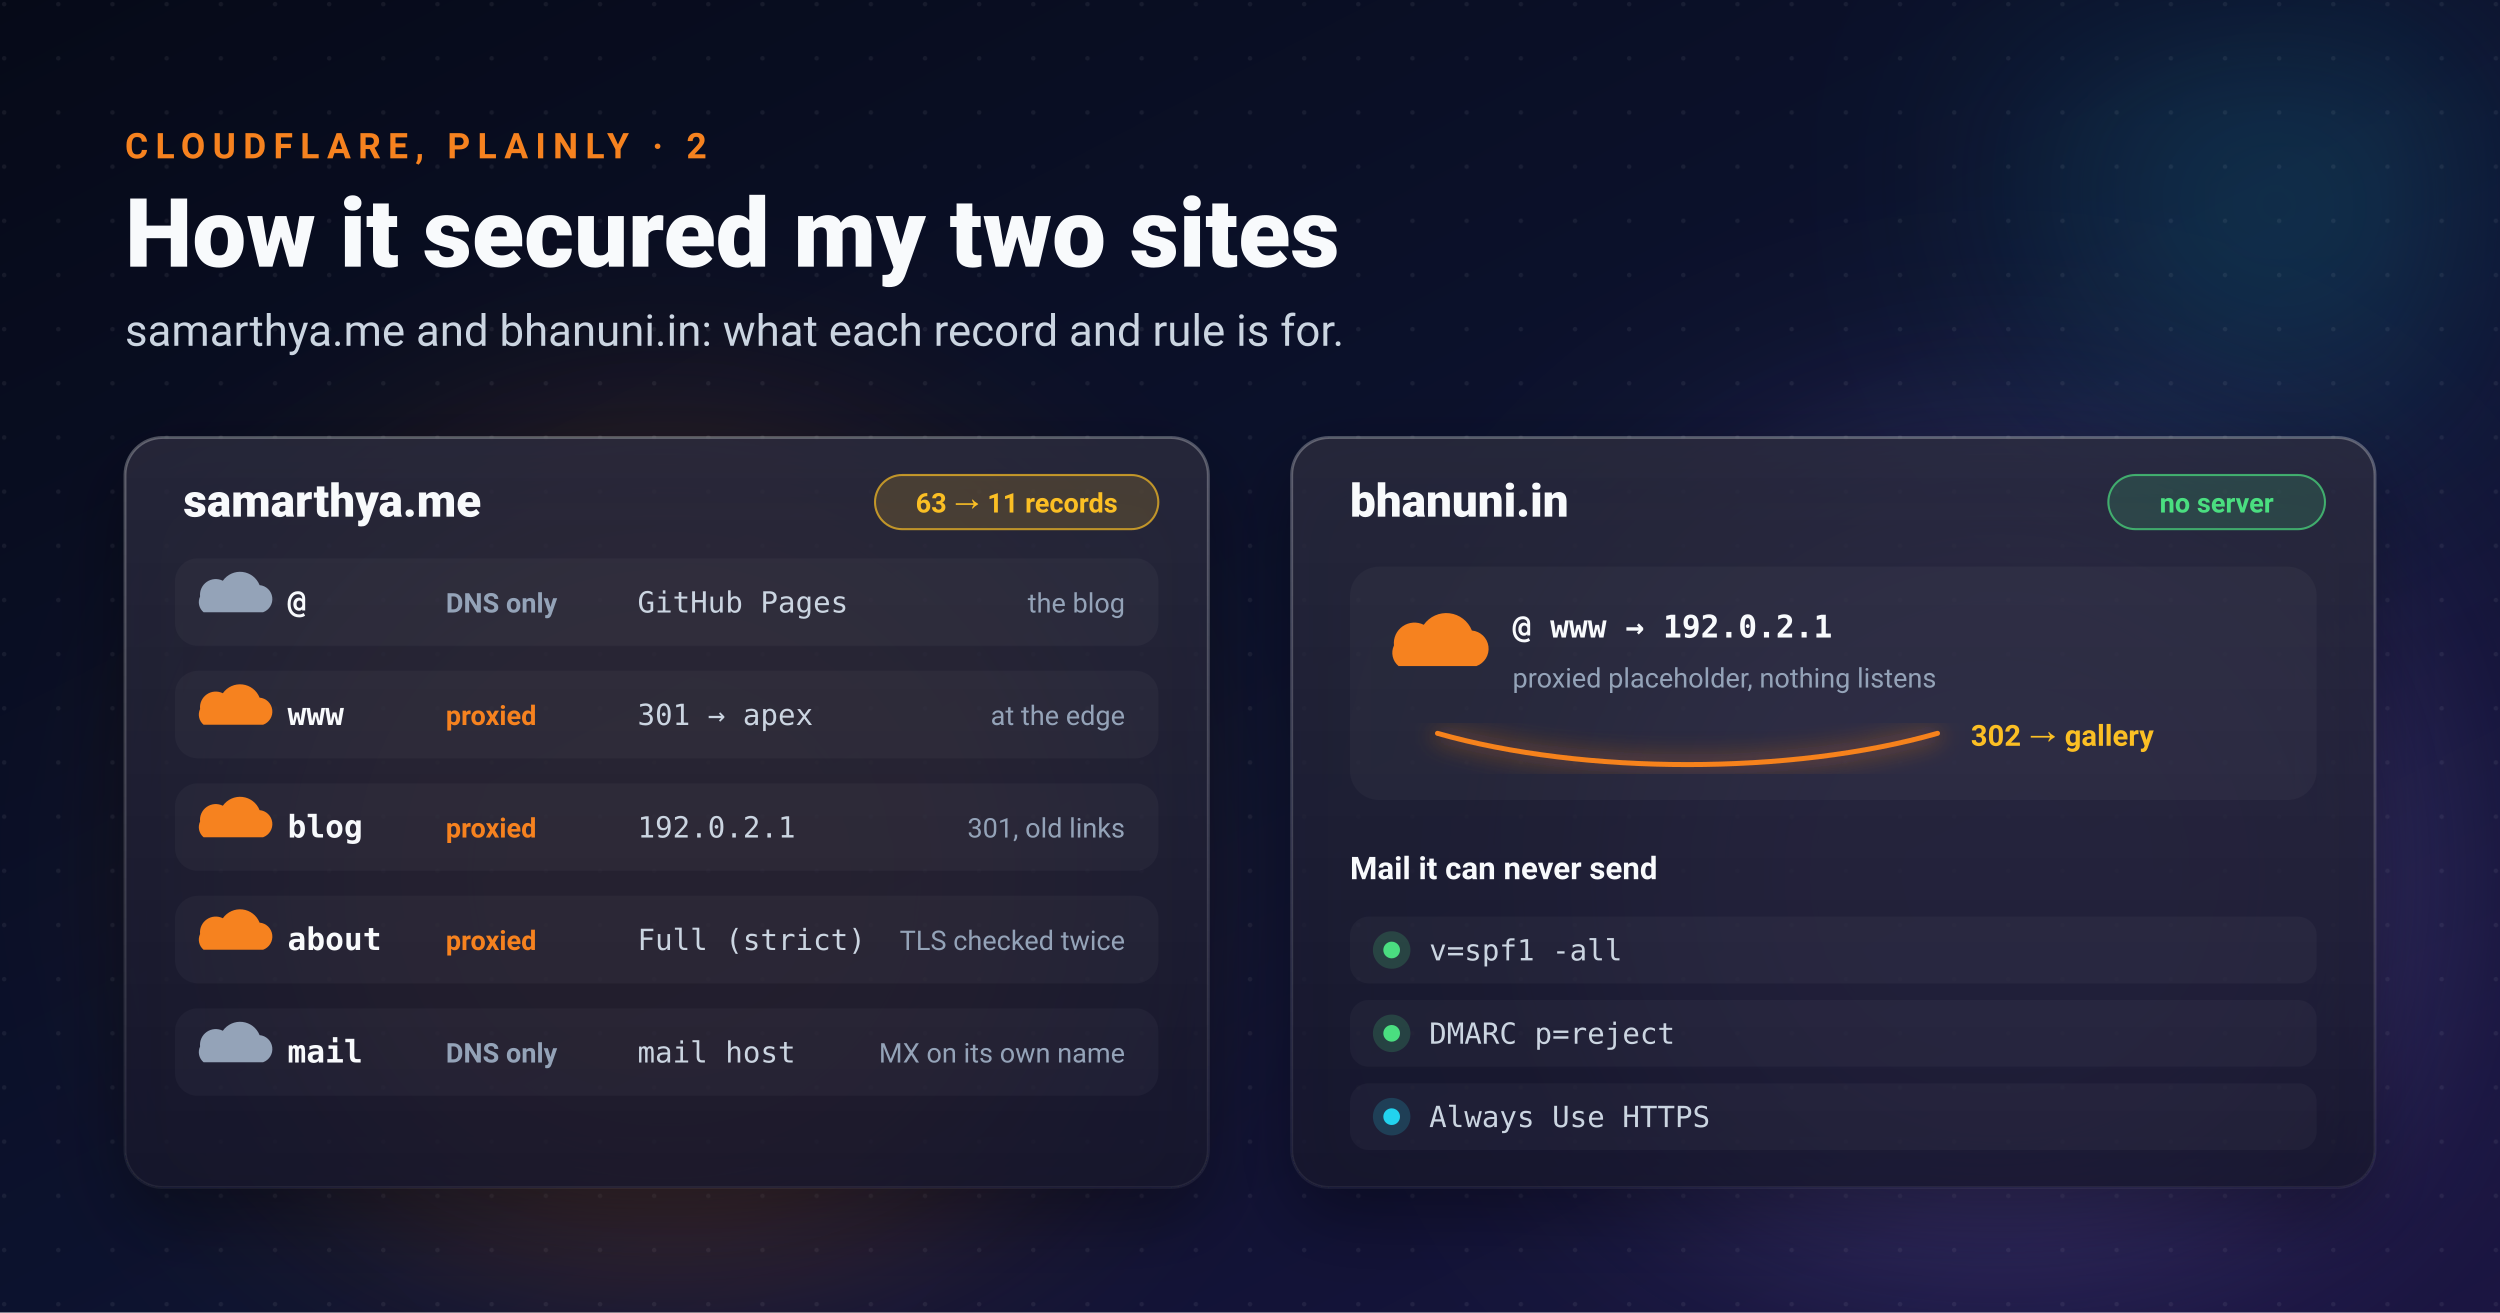
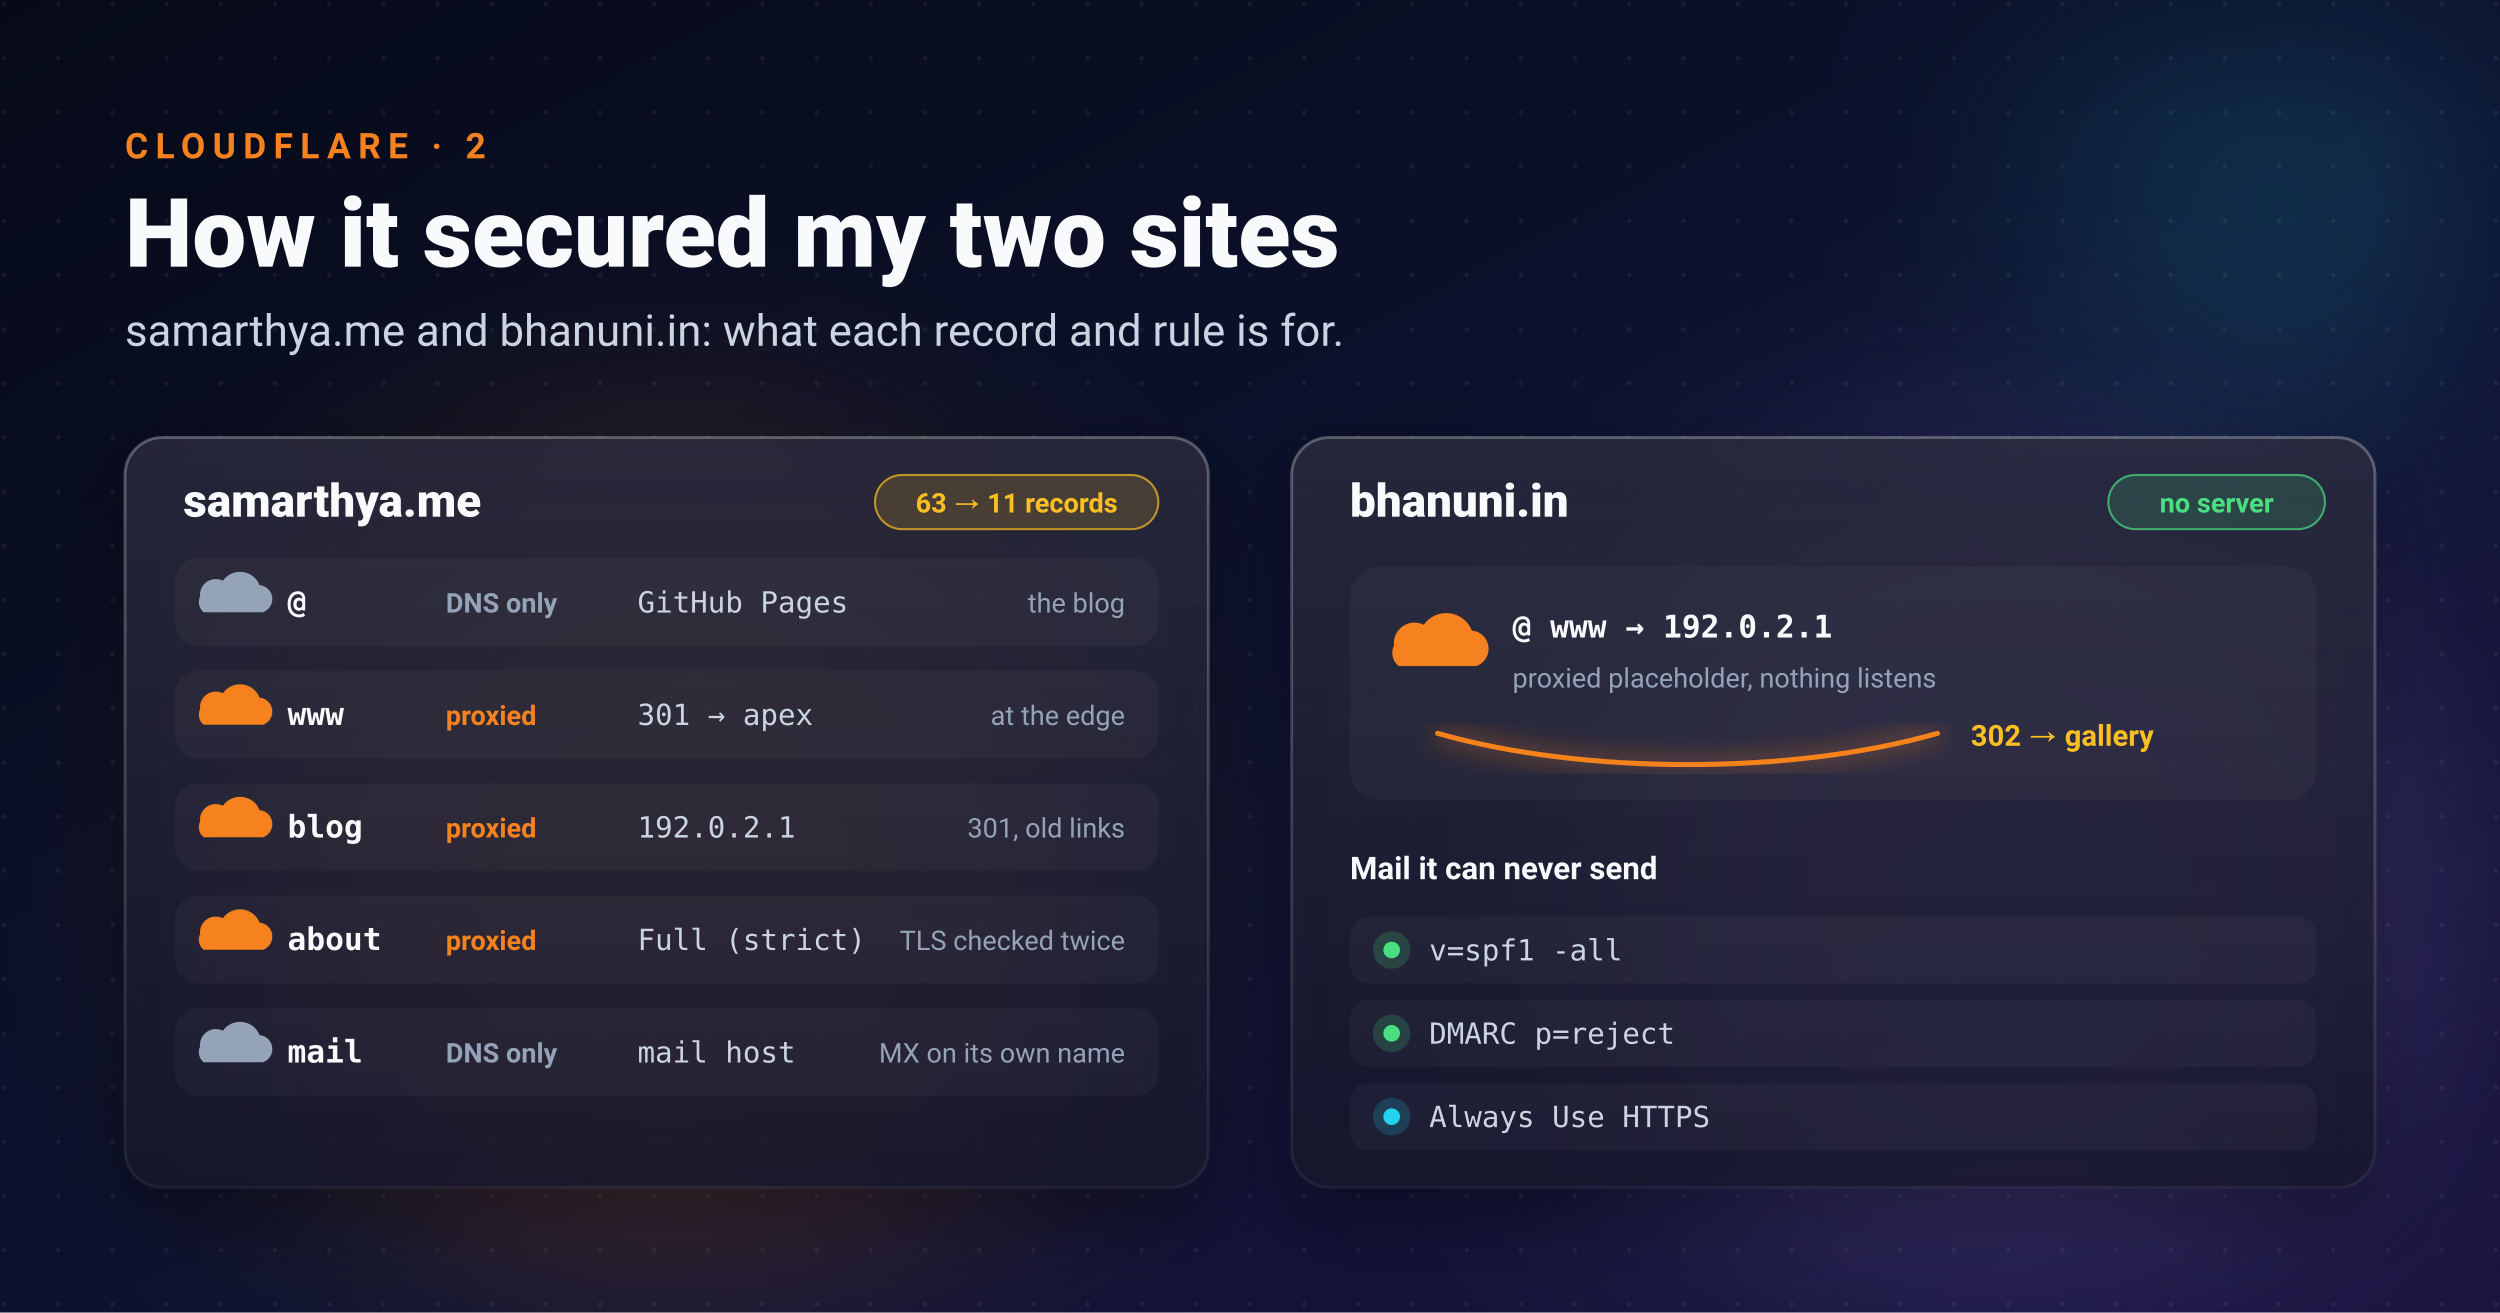
<svg xmlns="http://www.w3.org/2000/svg" viewBox="0 0 1200 630" width="1200" height="630" font-family="Segoe UI, system-ui, -apple-system, Roboto, Helvetica, Arial, sans-serif">
  <defs>
    <linearGradient id="bg" x1="0" y1="0" x2="1" y2="1">
      <stop offset="0" stop-color="#060a18" />
      <stop offset=".55" stop-color="#0d1330" />
      <stop offset="1" stop-color="#1a1440" />
    </linearGradient>
    <pattern id="dots" width="26" height="26" patternUnits="userSpaceOnUse">
      <circle cx="2" cy="2" r="1.1" fill="#fff" fill-opacity=".06" />
    </pattern>
    <filter id="blur" x="-50%" y="-50%" width="200%" height="200%">
      <feGaussianBlur stdDeviation="60" />
    </filter>
    <filter id="glow" x="-30%" y="-30%" width="160%" height="160%">
      <feGaussianBlur stdDeviation="6" result="b" />
      <feMerge>
        <feMergeNode in="b" />
        <feMergeNode in="SourceGraphic" />
      </feMerge>
    </filter>
    <filter id="shadow" x="-20%" y="-20%" width="140%" height="160%">
      <feDropShadow dx="0" dy="14" stdDeviation="18" flood-color="#000" flood-opacity=".5" />
    </filter>
    <linearGradient id="glass" x1="0" y1="0" x2="0" y2="1">
      <stop offset="0" stop-color="#ffffff" stop-opacity=".10" />
      <stop offset="1" stop-color="#ffffff" stop-opacity=".03" />
    </linearGradient>
    <linearGradient id="edge" x1="0" y1="0" x2="1" y2="1">
      <stop offset="0" stop-color="#f6821f" />
      <stop offset="1" stop-color="#f43f5e" />
    </linearGradient>
    <linearGradient id="flow" x1="0" y1="0" x2="1" y2="0">
      <stop offset="0" stop-color="#22d3ee" />
      <stop offset=".5" stop-color="#f6821f" />
      <stop offset="1" stop-color="#a78bfa" />
    </linearGradient>
    <linearGradient id="hair" x1="0" y1="0" x2="0" y2="1">
      <stop offset="0" stop-color="#ffffff" stop-opacity=".28" />
      <stop offset="1" stop-color="#ffffff" stop-opacity=".06" />
    </linearGradient>
  </defs>
  <rect width="1200" height="630" fill="url(#bg)" />
  <circle cx="320" cy="420" r="200" fill="#f6821f" opacity="0.24" filter="url(#blur)" />
  <circle cx="960" cy="420" r="200" fill="#a78bfa" opacity="0.26" filter="url(#blur)" />
  <circle cx="1100" cy="80" r="120" fill="#22d3ee" opacity="0.16" filter="url(#blur)" />
  <rect width="1200" height="630" fill="url(#dots)" />
-   <text x="60" y="76" fill="#f6821f" font-size="17" font-weight="700" letter-spacing="3.5">CLOUDFLARE, PLAINLY · 2</text>
+   <text x="60" y="76" fill="#f6821f" font-size="17" font-weight="700" letter-spacing="3.5">CLOUDFLARE · 2</text>
  <text x="60" y="128" fill="#f8fafc" font-size="46" font-weight="800">How it secured my two sites</text>
  <text x="60" y="166" fill="#cbd5e1" font-size="21">samarthya.me and bhanuni.in: what each record and rule is for.</text>
  <g filter="url(#shadow)">
    <rect x="60" y="210" width="520" height="360" rx="18" fill="#0b1124" fill-opacity=".72" />
  </g>
  <rect x="60" y="210" width="520" height="360" rx="18" fill="url(#glass)" stroke="url(#hair)" stroke-width="1.4" />
  <text x="88" y="248" fill="#f8fafc" font-size="22" font-weight="800" text-anchor="start">samarthya.me</text>
  <rect x="420" y="228" width="136" height="26" rx="13" fill="#fbbf24" fill-opacity=".16" stroke="#fbbf24" stroke-opacity=".7" />
  <text x="488.0" y="246" fill="#fbbf24" font-size="13" font-weight="700" text-anchor="middle">63 → 11 records</text>
  <rect x="84" y="268" width="472" height="42" rx="11" fill="#ffffff" fill-opacity=".035" />
  <path transform="translate(112,288) scale(0.42)" d="M-34 14 H34 A16 16 0 0 0 30 -17 A24 24 0 0 0 -12 -22 A18 18 0 0 0 -38 -4 A15 15 0 0 0 -34 14 Z" fill="#94a3b8" />
  <text x="138" y="294" fill="#f8fafc" font-size="15" font-weight="700" text-anchor="start" font-family="Consolas, Menlo, monospace">@</text>
  <text x="214" y="294" fill="#94a3b8" font-size="13" font-weight="700" text-anchor="start">DNS only</text>
  <text x="306" y="294" fill="#cbd5e1" font-size="14" font-weight="400" text-anchor="start" font-family="Consolas, Menlo, monospace">GitHub Pages</text>
  <text x="540" y="294" fill="#94a3b8" font-size="13" font-weight="400" text-anchor="end">the blog</text>
  <rect x="84" y="322" width="472" height="42" rx="11" fill="#ffffff" fill-opacity=".035" />
  <path transform="translate(112,342) scale(0.42)" d="M-34 14 H34 A16 16 0 0 0 30 -17 A24 24 0 0 0 -12 -22 A18 18 0 0 0 -38 -4 A15 15 0 0 0 -34 14 Z" fill="#f6821f" />
  <text x="138" y="348" fill="#f8fafc" font-size="15" font-weight="700" text-anchor="start" font-family="Consolas, Menlo, monospace">www</text>
  <text x="214" y="348" fill="#f6821f" font-size="13" font-weight="700" text-anchor="start">proxied</text>
  <text x="306" y="348" fill="#cbd5e1" font-size="14" font-weight="400" text-anchor="start" font-family="Consolas, Menlo, monospace">301 → apex</text>
  <text x="540" y="348" fill="#94a3b8" font-size="13" font-weight="400" text-anchor="end">at the edge</text>
  <rect x="84" y="376" width="472" height="42" rx="11" fill="#ffffff" fill-opacity=".035" />
  <path transform="translate(112,396) scale(0.42)" d="M-34 14 H34 A16 16 0 0 0 30 -17 A24 24 0 0 0 -12 -22 A18 18 0 0 0 -38 -4 A15 15 0 0 0 -34 14 Z" fill="#f6821f" />
  <text x="138" y="402" fill="#f8fafc" font-size="15" font-weight="700" text-anchor="start" font-family="Consolas, Menlo, monospace">blog</text>
  <text x="214" y="402" fill="#f6821f" font-size="13" font-weight="700" text-anchor="start">proxied</text>
  <text x="306" y="402" fill="#cbd5e1" font-size="14" font-weight="400" text-anchor="start" font-family="Consolas, Menlo, monospace">192.0.2.1</text>
  <text x="540" y="402" fill="#94a3b8" font-size="13" font-weight="400" text-anchor="end">301, old links</text>
  <rect x="84" y="430" width="472" height="42" rx="11" fill="#ffffff" fill-opacity=".035" />
  <path transform="translate(112,450) scale(0.42)" d="M-34 14 H34 A16 16 0 0 0 30 -17 A24 24 0 0 0 -12 -22 A18 18 0 0 0 -38 -4 A15 15 0 0 0 -34 14 Z" fill="#f6821f" />
  <text x="138" y="456" fill="#f8fafc" font-size="15" font-weight="700" text-anchor="start" font-family="Consolas, Menlo, monospace">about</text>
  <text x="214" y="456" fill="#f6821f" font-size="13" font-weight="700" text-anchor="start">proxied</text>
  <text x="306" y="456" fill="#cbd5e1" font-size="14" font-weight="400" text-anchor="start" font-family="Consolas, Menlo, monospace">Full (strict)</text>
  <text x="540" y="456" fill="#94a3b8" font-size="13" font-weight="400" text-anchor="end">TLS checked twice</text>
  <rect x="84" y="484" width="472" height="42" rx="11" fill="#ffffff" fill-opacity=".035" />
  <path transform="translate(112,504) scale(0.42)" d="M-34 14 H34 A16 16 0 0 0 30 -17 A24 24 0 0 0 -12 -22 A18 18 0 0 0 -38 -4 A15 15 0 0 0 -34 14 Z" fill="#94a3b8" />
  <text x="138" y="510" fill="#f8fafc" font-size="15" font-weight="700" text-anchor="start" font-family="Consolas, Menlo, monospace">mail</text>
  <text x="214" y="510" fill="#94a3b8" font-size="13" font-weight="700" text-anchor="start">DNS only</text>
  <text x="306" y="510" fill="#cbd5e1" font-size="14" font-weight="400" text-anchor="start" font-family="Consolas, Menlo, monospace">mail host</text>
  <text x="540" y="510" fill="#94a3b8" font-size="13" font-weight="400" text-anchor="end">MX on its own name</text>
  <g filter="url(#shadow)">
    <rect x="620" y="210" width="520" height="360" rx="18" fill="#0b1124" fill-opacity=".72" />
  </g>
  <rect x="620" y="210" width="520" height="360" rx="18" fill="url(#glass)" stroke="url(#hair)" stroke-width="1.4" />
  <text x="648" y="248" fill="#f8fafc" font-size="22" font-weight="800" text-anchor="start">bhanuni.in</text>
  <rect x="1012" y="228" width="104" height="26" rx="13" fill="#4ade80" fill-opacity=".16" stroke="#4ade80" stroke-opacity=".7" />
  <text x="1064.0" y="246" fill="#4ade80" font-size="13" font-weight="700" text-anchor="middle">no server</text>
  <rect x="648" y="272" width="464" height="112" rx="14" fill="#ffffff" fill-opacity=".035" />
  <path transform="translate(690,312) scale(0.55)" d="M-34 14 H34 A16 16 0 0 0 30 -17 A24 24 0 0 0 -12 -22 A18 18 0 0 0 -38 -4 A15 15 0 0 0 -34 14 Z" fill="#f6821f" />
  <text x="726" y="306" fill="#f8fafc" font-size="15" font-weight="700" text-anchor="start" font-family="Consolas, Menlo, monospace">@  www  →  192.0.2.1</text>
  <text x="726" y="330" fill="#94a3b8" font-size="13" font-weight="400" text-anchor="start">proxied placeholder, nothing listens</text>
  <path d="M690 352 C760 372 860 372 930 352" fill="none" stroke="#f6821f" stroke-width="2.4" stroke-linecap="round" filter="url(#glow)" />
  <text x="946" y="358" fill="#fbbf24" font-size="14" font-weight="700" text-anchor="start">302 → gallery</text>
  <text x="648" y="422" fill="#f8fafc" font-size="15" font-weight="700" text-anchor="start">Mail it can never send</text>
  <rect x="648" y="440" width="464" height="32" rx="9" fill="#ffffff" fill-opacity=".035" />
  <circle cx="668" cy="456" r="9" fill="#4ade80" opacity=".18" />
  <circle cx="668" cy="456" r="4" fill="#4ade80" />
  <text x="686" y="461" fill="#cbd5e1" font-size="14" font-weight="400" text-anchor="start" font-family="Consolas, Menlo, monospace">v=spf1 -all</text>
  <rect x="648" y="480" width="464" height="32" rx="9" fill="#ffffff" fill-opacity=".035" />
  <circle cx="668" cy="496" r="9" fill="#4ade80" opacity=".18" />
  <circle cx="668" cy="496" r="4" fill="#4ade80" />
  <text x="686" y="501" fill="#cbd5e1" font-size="14" font-weight="400" text-anchor="start" font-family="Consolas, Menlo, monospace">DMARC p=reject</text>
  <rect x="648" y="520" width="464" height="32" rx="9" fill="#ffffff" fill-opacity=".035" />
  <circle cx="668" cy="536" r="9" fill="#22d3ee" opacity=".18" />
  <circle cx="668" cy="536" r="4" fill="#22d3ee" />
  <text x="686" y="541" fill="#cbd5e1" font-size="14" font-weight="400" text-anchor="start" font-family="Consolas, Menlo, monospace">Always Use HTTPS</text>
</svg>
